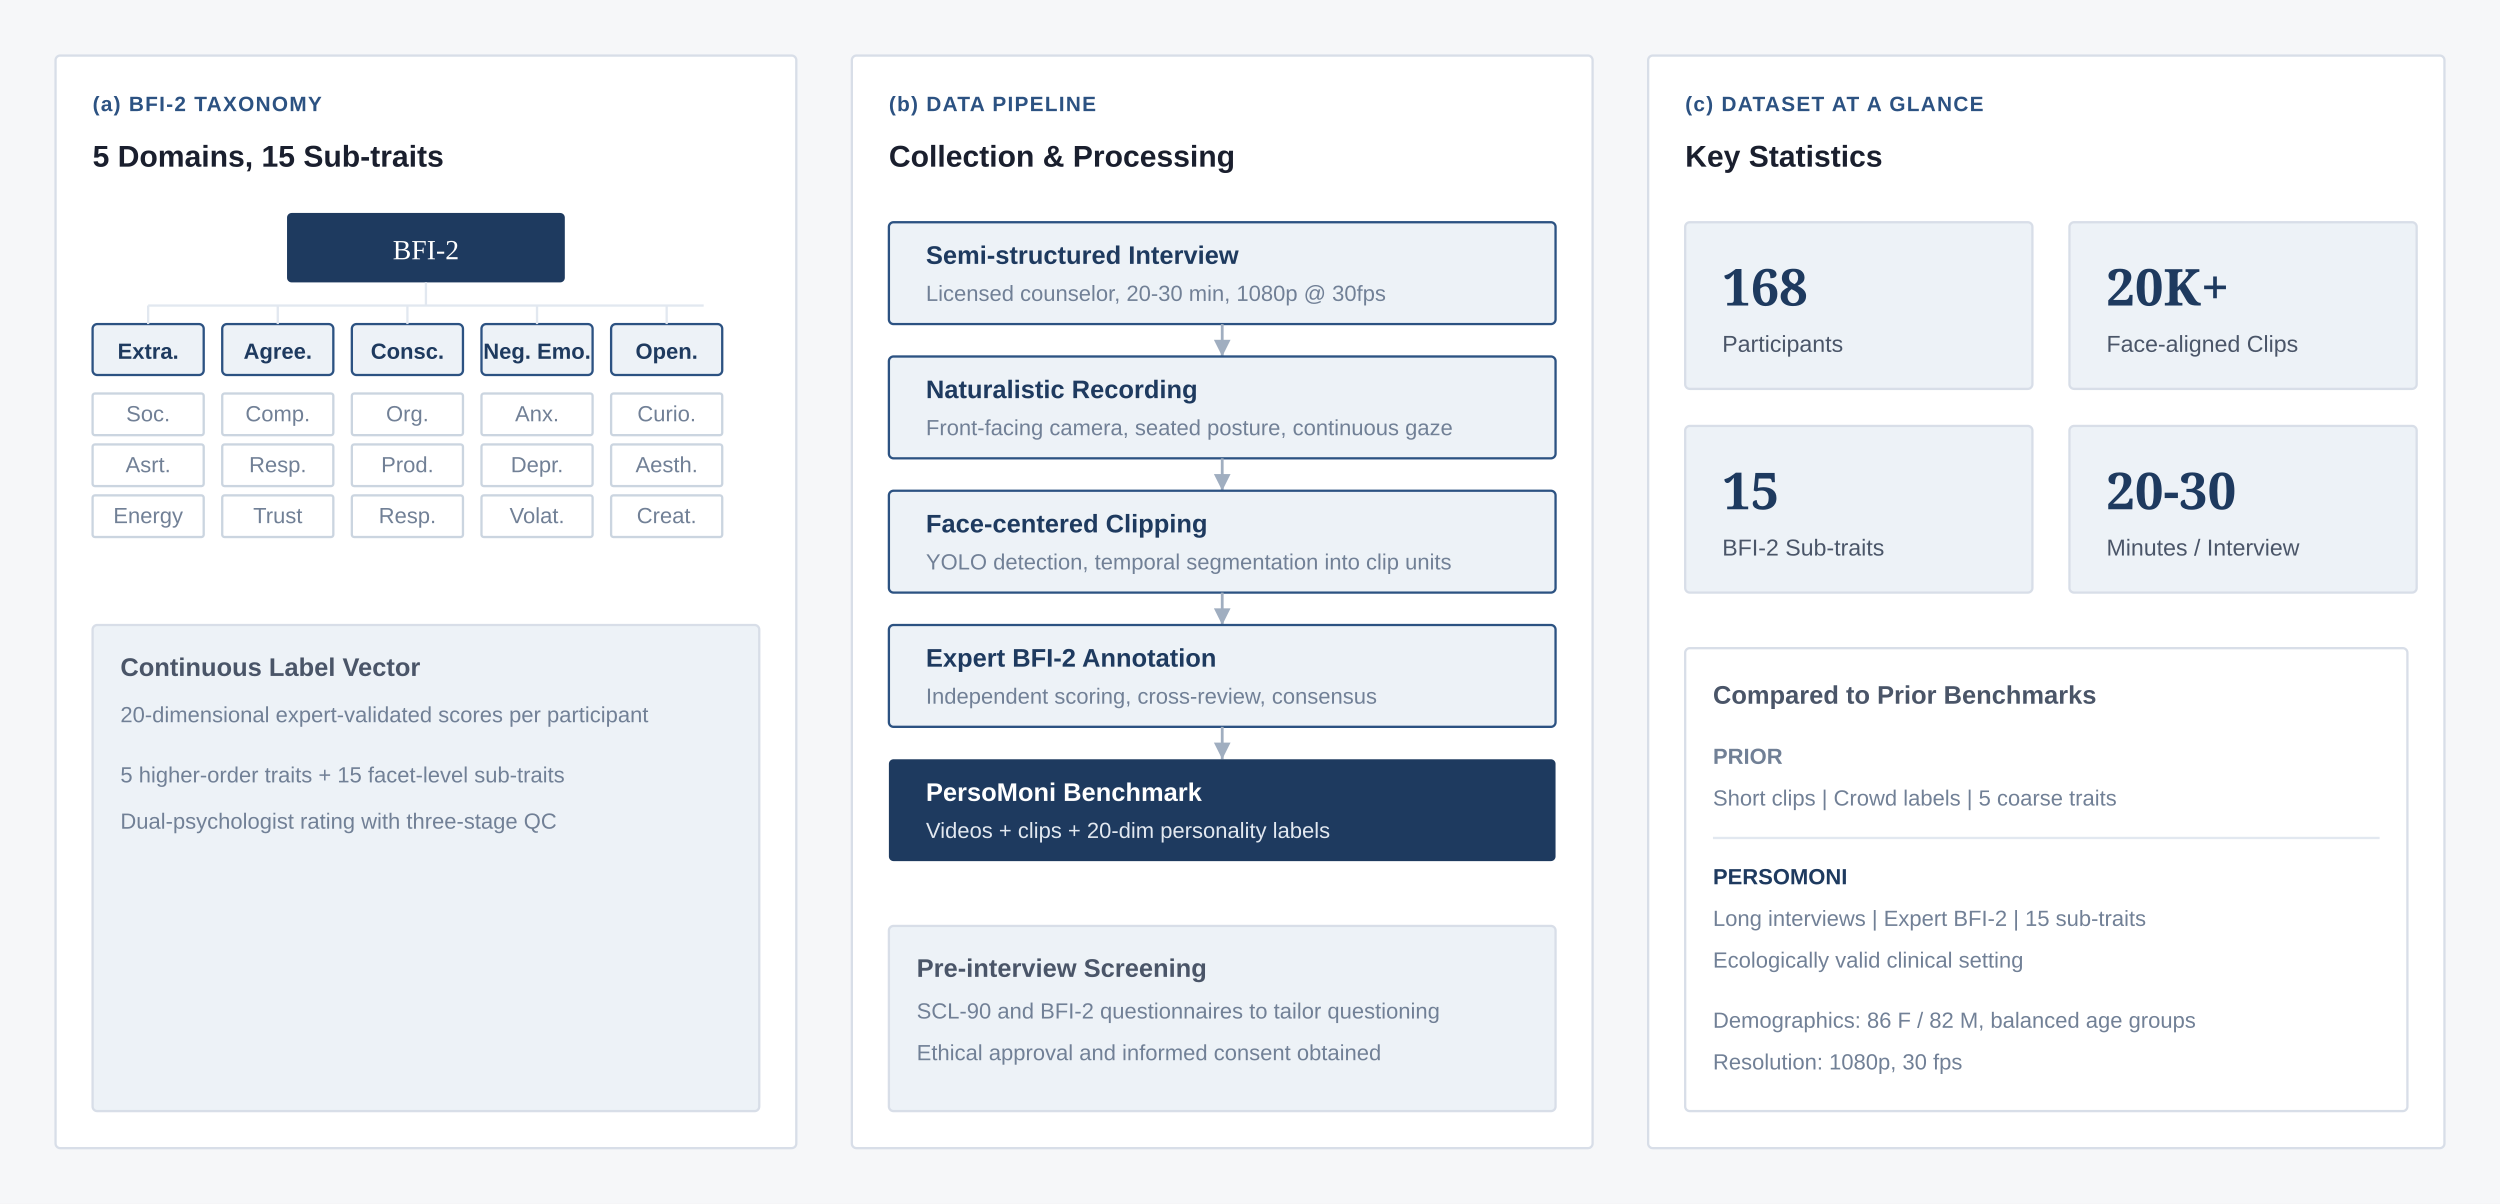
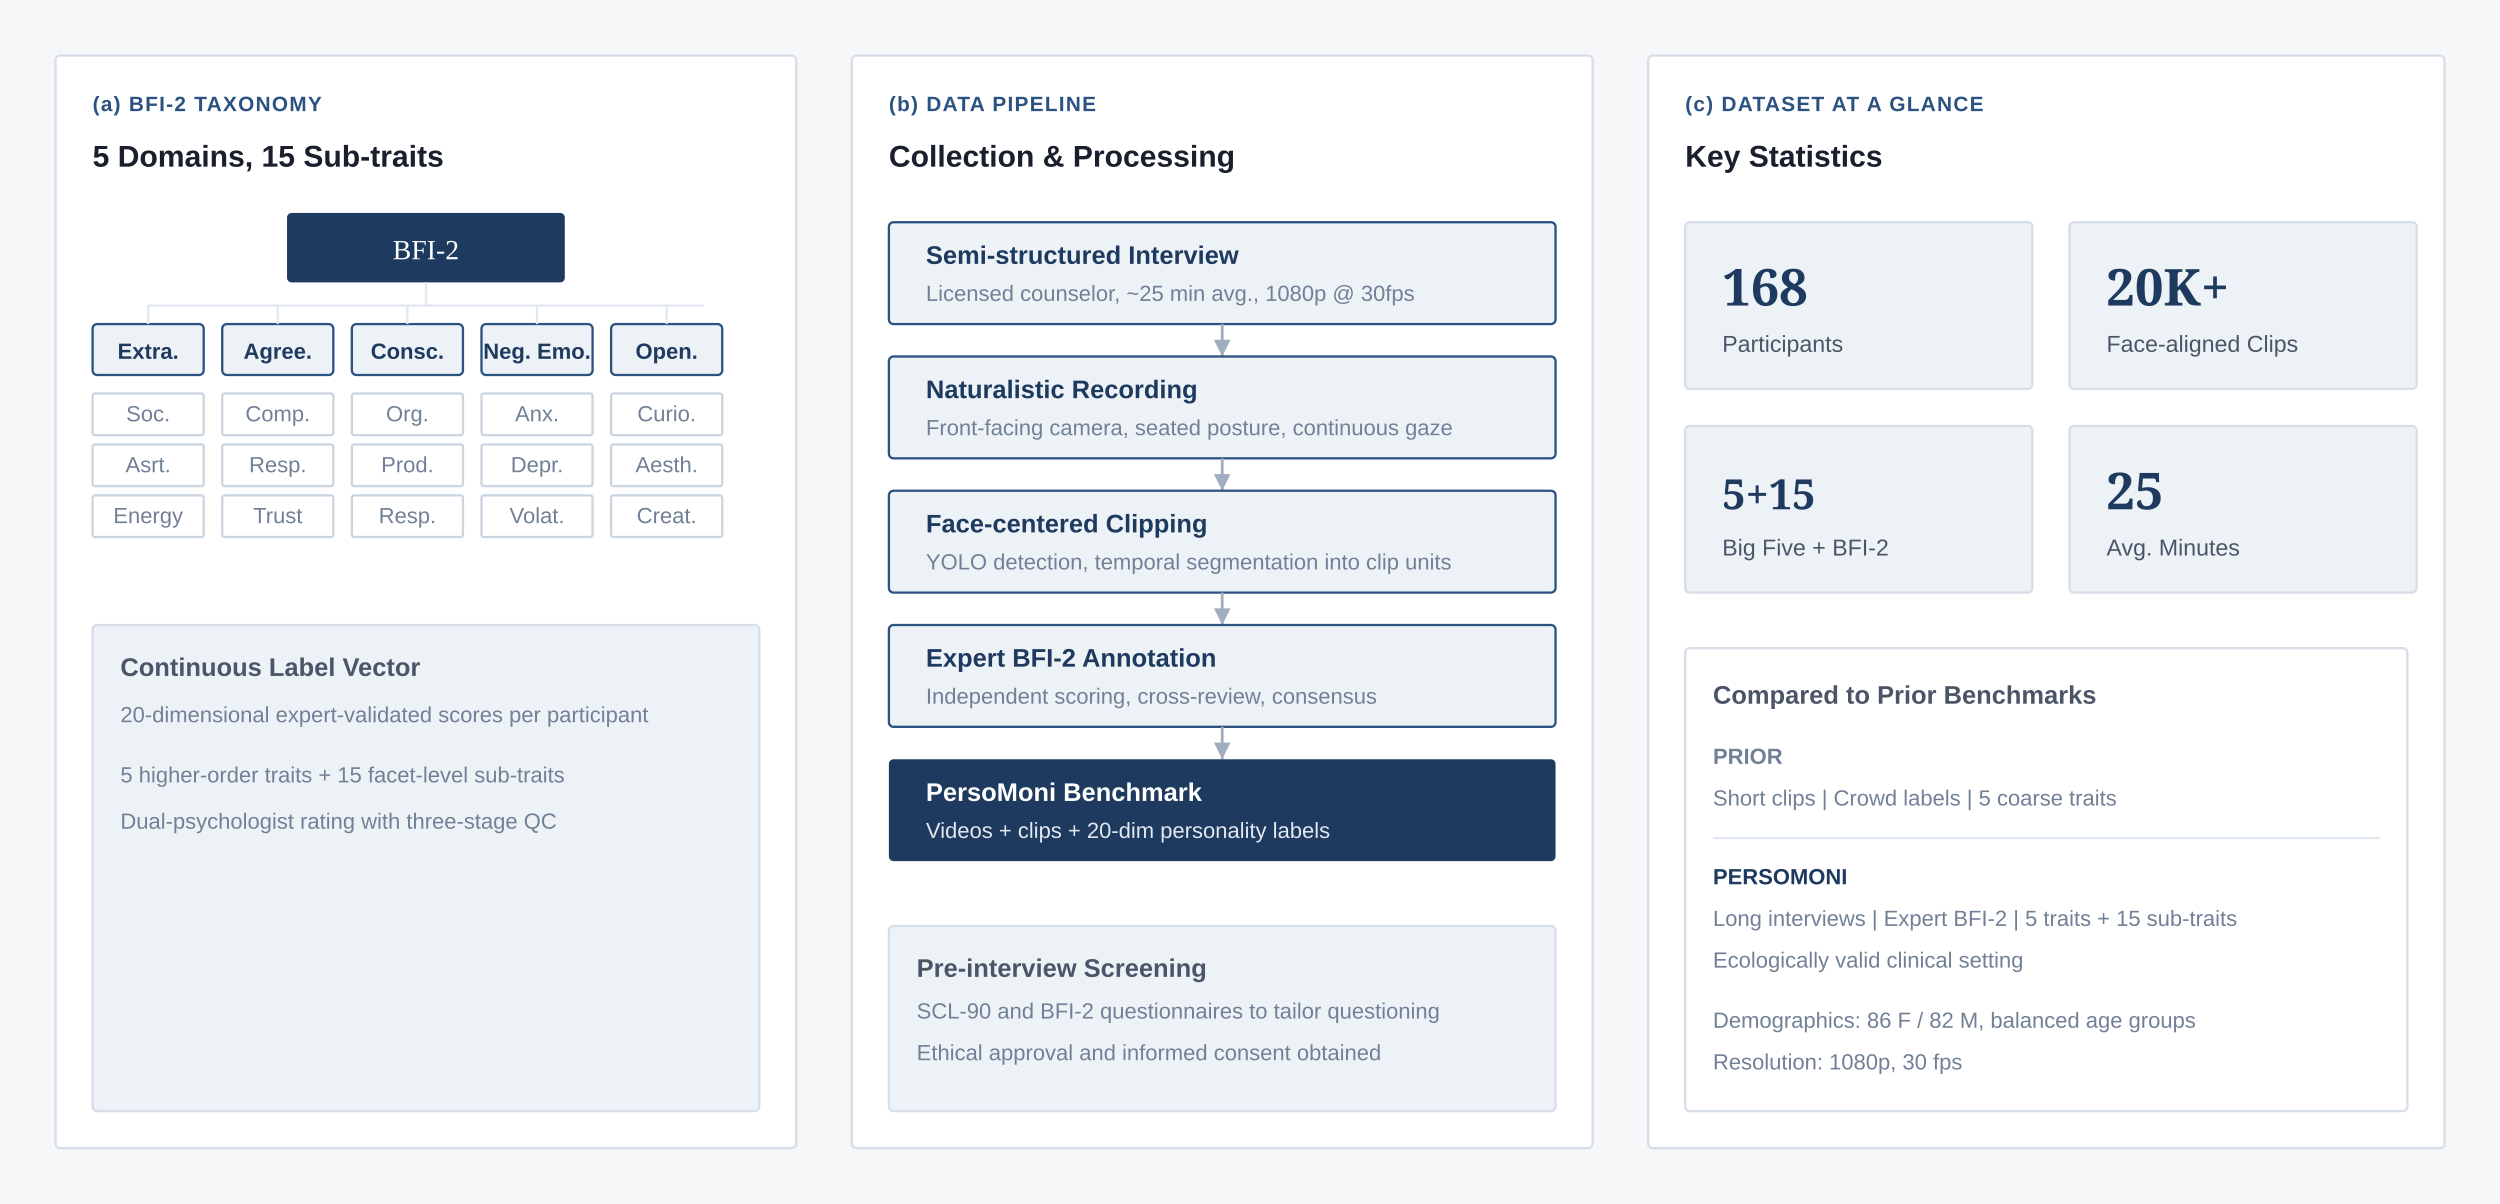
<svg xmlns="http://www.w3.org/2000/svg" viewBox="0 0 1080 520" role="img" aria-labelledby="overviewTitle overviewDesc">
  <defs>
    <style>
      .bg { fill: #f6f7f9; }
      .panel { fill: #ffffff; stroke: #d8dee8; stroke-width: 1; }
      .title { font: 600 13px 'Source Sans 3', 'Noto Sans SC', Arial, sans-serif; fill: #1a1f2e; }
      .label { font: 500 11px 'Source Sans 3', 'Noto Sans SC', Arial, sans-serif; fill: #4a5568; }
      .small { font: 400 9.5px 'Source Sans 3', 'Noto Sans SC', Arial, sans-serif; fill: #718096; }
      .stat-num { font: 600 22px 'Source Serif 4', Georgia, serif; fill: #1e3a5f; }
      .stat-txt { font: 400 10px 'Source Sans 3', Arial, sans-serif; fill: #4a5568; }
      .tag { font: 600 9px 'Source Sans 3', Arial, sans-serif; fill: #2c5282; letter-spacing: 0.06em; }
      .node-main { fill: #1e3a5f; }
      .node-mid { fill: #edf2f7; stroke: #2c5282; stroke-width: 1; }
      .node-leaf { fill: #ffffff; stroke: #cbd5e0; stroke-width: 1; }
      .arrow { stroke: #a0aec0; stroke-width: 1.2; fill: none; marker-end: url(#arrowhead); }
      .divider { stroke: #e2e8f0; stroke-width: 1; }
    </style>
    <marker id="arrowhead" markerWidth="8" markerHeight="8" refX="6" refY="3" orient="auto">
      <path d="M0,0 L6,3 L0,6 Z" fill="#a0aec0" />
    </marker>
  </defs>
  <rect width="1080" height="520" class="bg" />
  <rect x="24" y="24" width="320" height="472" rx="2" class="panel" />
  <text x="40" y="48" class="tag">(a) BFI-2 TAXONOMY</text>
  <text x="40" y="72" class="title">5 Domains, 15 Sub-traits</text>
  <rect x="124" y="92" width="120" height="30" rx="2" class="node-main" />
  <text x="184" y="112" text-anchor="middle" style="font:600 11px Source Sans 3,Arial,sans-serif;fill:#fff">BFI-2</text>
  <g transform="translate(40,140)">
    <g>
      <rect width="48" height="22" rx="2" class="node-mid" />
      <text x="24" y="15" text-anchor="middle" class="small" style="fill:#1e3a5f;font-weight:600">Extra.</text>
      <rect y="30" width="48" height="18" rx="1" class="node-leaf" />
      <text x="24" y="42" text-anchor="middle" class="small">Soc.</text>
      <rect y="52" width="48" height="18" rx="1" class="node-leaf" />
      <text x="24" y="64" text-anchor="middle" class="small">Asrt.</text>
      <rect y="74" width="48" height="18" rx="1" class="node-leaf" />
      <text x="24" y="86" text-anchor="middle" class="small">Energy</text>
    </g>
    <g transform="translate(56,0)">
      <rect width="48" height="22" rx="2" class="node-mid" />
      <text x="24" y="15" text-anchor="middle" class="small" style="fill:#1e3a5f;font-weight:600">Agree.</text>
      <rect y="30" width="48" height="18" rx="1" class="node-leaf" />
      <text x="24" y="42" text-anchor="middle" class="small">Comp.</text>
      <rect y="52" width="48" height="18" rx="1" class="node-leaf" />
      <text x="24" y="64" text-anchor="middle" class="small">Resp.</text>
      <rect y="74" width="48" height="18" rx="1" class="node-leaf" />
      <text x="24" y="86" text-anchor="middle" class="small">Trust</text>
    </g>
    <g transform="translate(112,0)">
      <rect width="48" height="22" rx="2" class="node-mid" />
      <text x="24" y="15" text-anchor="middle" class="small" style="fill:#1e3a5f;font-weight:600">Consc.</text>
      <rect y="30" width="48" height="18" rx="1" class="node-leaf" />
      <text x="24" y="42" text-anchor="middle" class="small">Org.</text>
      <rect y="52" width="48" height="18" rx="1" class="node-leaf" />
      <text x="24" y="64" text-anchor="middle" class="small">Prod.</text>
      <rect y="74" width="48" height="18" rx="1" class="node-leaf" />
      <text x="24" y="86" text-anchor="middle" class="small">Resp.</text>
    </g>
    <g transform="translate(168,0)">
      <rect width="48" height="22" rx="2" class="node-mid" />
      <text x="24" y="15" text-anchor="middle" class="small" style="fill:#1e3a5f;font-weight:600">Neg. Emo.</text>
      <rect y="30" width="48" height="18" rx="1" class="node-leaf" />
      <text x="24" y="42" text-anchor="middle" class="small">Anx.</text>
      <rect y="52" width="48" height="18" rx="1" class="node-leaf" />
      <text x="24" y="64" text-anchor="middle" class="small">Depr.</text>
      <rect y="74" width="48" height="18" rx="1" class="node-leaf" />
      <text x="24" y="86" text-anchor="middle" class="small">Volat.</text>
    </g>
    <g transform="translate(224,0)">
      <rect width="48" height="22" rx="2" class="node-mid" />
      <text x="24" y="15" text-anchor="middle" class="small" style="fill:#1e3a5f;font-weight:600">Open.</text>
      <rect y="30" width="48" height="18" rx="1" class="node-leaf" />
      <text x="24" y="42" text-anchor="middle" class="small">Curio.</text>
      <rect y="52" width="48" height="18" rx="1" class="node-leaf" />
      <text x="24" y="64" text-anchor="middle" class="small">Aesth.</text>
      <rect y="74" width="48" height="18" rx="1" class="node-leaf" />
      <text x="24" y="86" text-anchor="middle" class="small">Creat.</text>
    </g>
  </g>
  <line x1="184" y1="122" x2="184" y2="132" class="divider" />
  <line x1="64" y1="132" x2="304" y2="132" class="divider" />
  <line x1="64" y1="132" x2="64" y2="140" class="divider" />
  <line x1="120" y1="132" x2="120" y2="140" class="divider" />
  <line x1="176" y1="132" x2="176" y2="140" class="divider" />
  <line x1="232" y1="132" x2="232" y2="140" class="divider" />
  <line x1="288" y1="132" x2="288" y2="140" class="divider" />
  <rect x="40" y="270" width="288" height="210" rx="2" fill="#edf2f7" stroke="#d8dee8" />
  <text x="52" y="292" class="label" style="font-weight:600">Continuous Label Vector</text>
  <text x="52" y="312" class="small">20-dimensional expert-validated scores per participant</text>
  <text x="52" y="338" class="small">5 higher-order traits + 15 facet-level sub-traits</text>
  <text x="52" y="358" class="small">Dual-psychologist rating with three-stage QC</text>
  <rect x="368" y="24" width="320" height="472" rx="2" class="panel" />
  <text x="384" y="48" class="tag">(b) DATA PIPELINE</text>
  <text x="384" y="72" class="title">Collection &amp; Processing</text>
  <g transform="translate(384,96)">
    <rect width="288" height="44" rx="2" class="node-mid" />
    <text x="16" y="18" class="label" style="font-weight:600;fill:#1e3a5f">Semi-structured Interview</text>
-     <text x="16" y="34" class="small">Licensed counselor, 20-30 min, 1080p @ 30fps</text>
+     <text x="16" y="34" class="small">Licensed counselor, ~25 min avg., 1080p @ 30fps</text>
    <path d="M144,44 L144,58" class="arrow" />
    <rect y="58" width="288" height="44" rx="2" class="node-mid" />
    <text x="16" y="76" class="label" style="font-weight:600;fill:#1e3a5f">Naturalistic Recording</text>
    <text x="16" y="92" class="small">Front-facing camera, seated posture, continuous gaze</text>
    <path d="M144,102 L144,116" class="arrow" />
    <rect y="116" width="288" height="44" rx="2" class="node-mid" />
    <text x="16" y="134" class="label" style="font-weight:600;fill:#1e3a5f">Face-centered Clipping</text>
    <text x="16" y="150" class="small">YOLO detection, temporal segmentation into clip units</text>
    <path d="M144,160 L144,174" class="arrow" />
    <rect y="174" width="288" height="44" rx="2" class="node-mid" />
    <text x="16" y="192" class="label" style="font-weight:600;fill:#1e3a5f">Expert BFI-2 Annotation</text>
    <text x="16" y="208" class="small">Independent scoring, cross-review, consensus</text>
    <path d="M144,218 L144,232" class="arrow" />
    <rect y="232" width="288" height="44" rx="2" class="node-main" />
    <text x="16" y="250" class="label" style="font-weight:600;fill:#fff">PersoMoni Benchmark</text>
    <text x="16" y="266" class="small" style="fill:#e2e8f0">Videos + clips + 20-dim personality labels</text>
  </g>
  <rect x="384" y="400" width="288" height="80" rx="2" fill="#edf2f7" stroke="#d8dee8" />
  <text x="396" y="422" class="label" style="font-weight:600">Pre-interview Screening</text>
  <text x="396" y="440" class="small">SCL-90 and BFI-2 questionnaires to tailor questioning</text>
  <text x="396" y="458" class="small">Ethical approval and informed consent obtained</text>
  <rect x="712" y="24" width="344" height="472" rx="2" class="panel" />
  <text x="728" y="48" class="tag">(c) DATASET AT A GLANCE</text>
  <text x="728" y="72" class="title">Key Statistics</text>
  <g transform="translate(728,96)">
    <rect width="150" height="72" rx="2" fill="#edf2f7" stroke="#d8dee8" />
    <text x="16" y="36" class="stat-num">168</text>
    <text x="16" y="56" class="stat-txt">Participants</text>
    <rect x="166" width="150" height="72" rx="2" fill="#edf2f7" stroke="#d8dee8" />
    <text x="182" y="36" class="stat-num">20K+</text>
    <text x="182" y="56" class="stat-txt">Face-aligned Clips</text>
    <rect y="88" width="150" height="72" rx="2" fill="#edf2f7" stroke="#d8dee8" />
-     <text x="16" y="124" class="stat-num">15</text>
-     <text x="16" y="144" class="stat-txt">BFI-2 Sub-traits</text>
+     <text x="16" y="124" class="stat-num" style="font-size:18px">5+15</text>
+     <text x="16" y="144" class="stat-txt">Big Five + BFI-2</text>
    <rect x="166" y="88" width="150" height="72" rx="2" fill="#edf2f7" stroke="#d8dee8" />
-     <text x="182" y="124" class="stat-num">20-30</text>
-     <text x="182" y="144" class="stat-txt">Minutes / Interview</text>
+     <text x="182" y="124" class="stat-num">25</text>
+     <text x="182" y="144" class="stat-txt">Avg. Minutes</text>
  </g>
  <rect x="728" y="280" width="312" height="200" rx="2" fill="#ffffff" stroke="#d8dee8" />
  <text x="740" y="304" class="label" style="font-weight:600">Compared to Prior Benchmarks</text>
  <text x="740" y="330" class="small" style="font-weight:600;fill:#718096">PRIOR</text>
  <text x="740" y="348" class="small">Short clips | Crowd labels | 5 coarse traits</text>
  <line x1="740" y1="362" x2="1028" y2="362" class="divider" />
  <text x="740" y="382" class="small" style="font-weight:600;fill:#1e3a5f">PERSOMONI</text>
-   <text x="740" y="400" class="small">Long interviews | Expert BFI-2 | 15 sub-traits</text>
+   <text x="740" y="400" class="small">Long interviews | Expert BFI-2 | 5 traits + 15 sub-traits</text>
  <text x="740" y="418" class="small">Ecologically valid clinical setting</text>
  <text x="740" y="444" class="small">Demographics: 86 F / 82 M, balanced age groups</text>
  <text x="740" y="462" class="small">Resolution: 1080p, 30 fps</text>
</svg>
